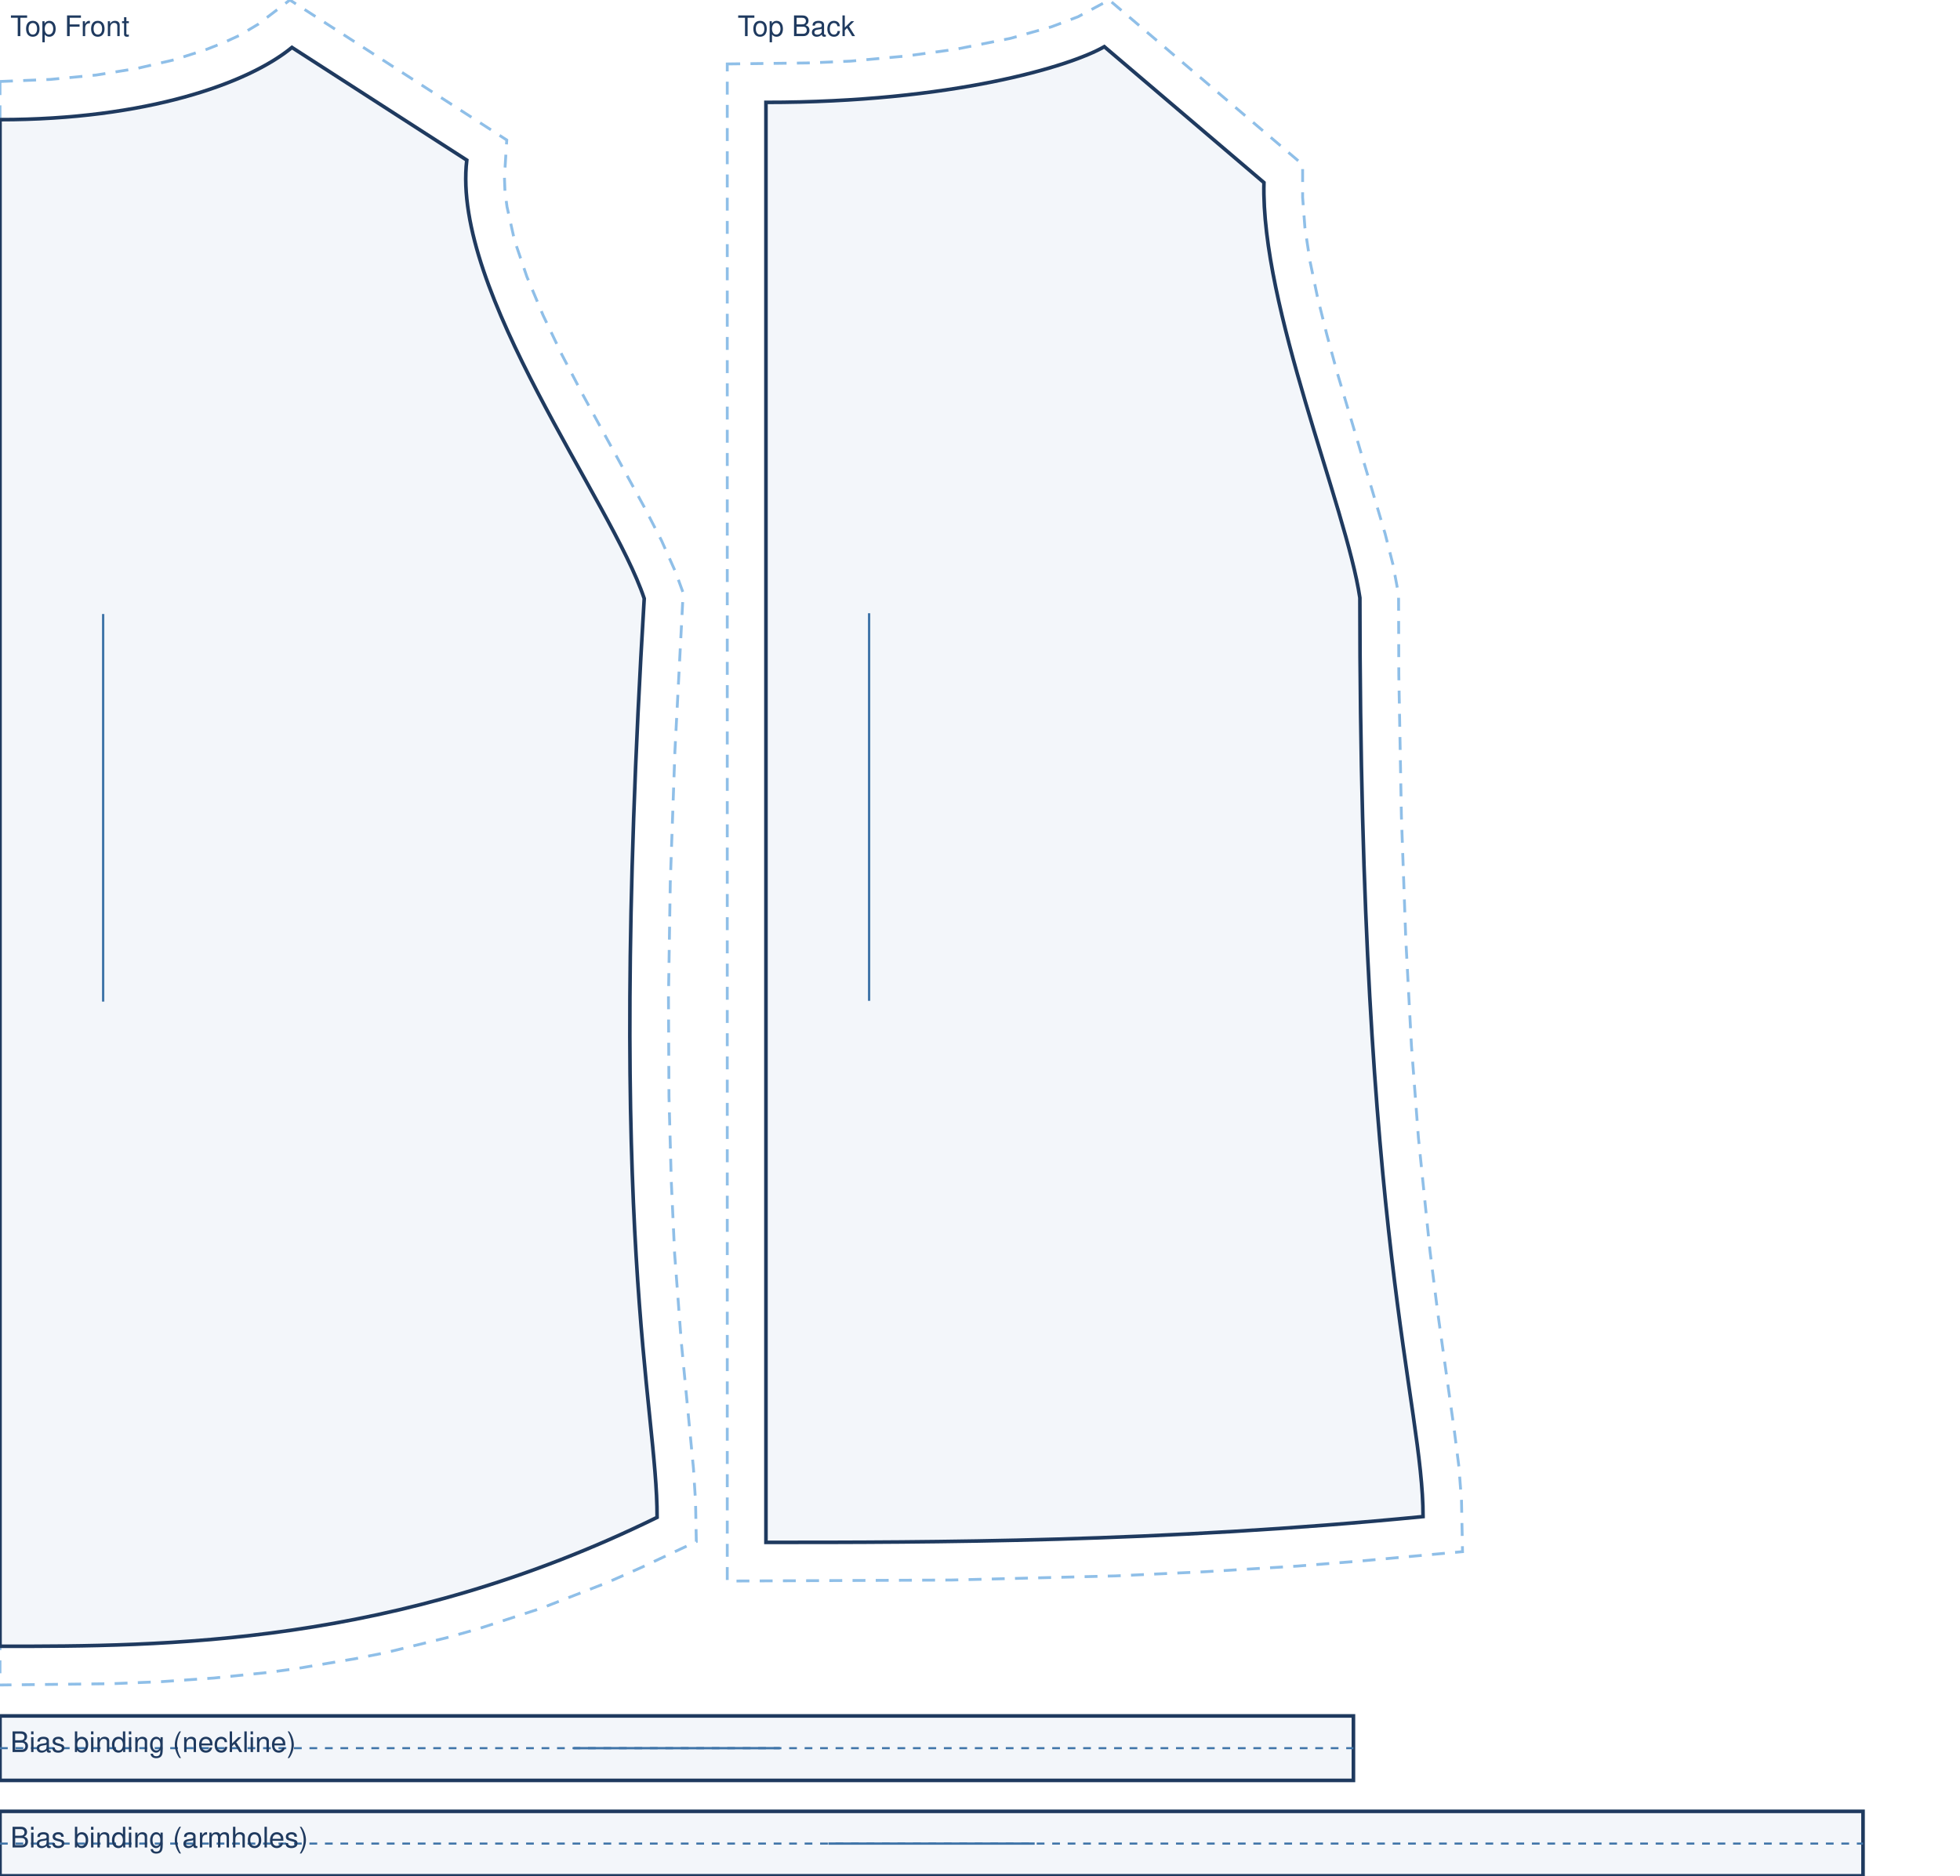
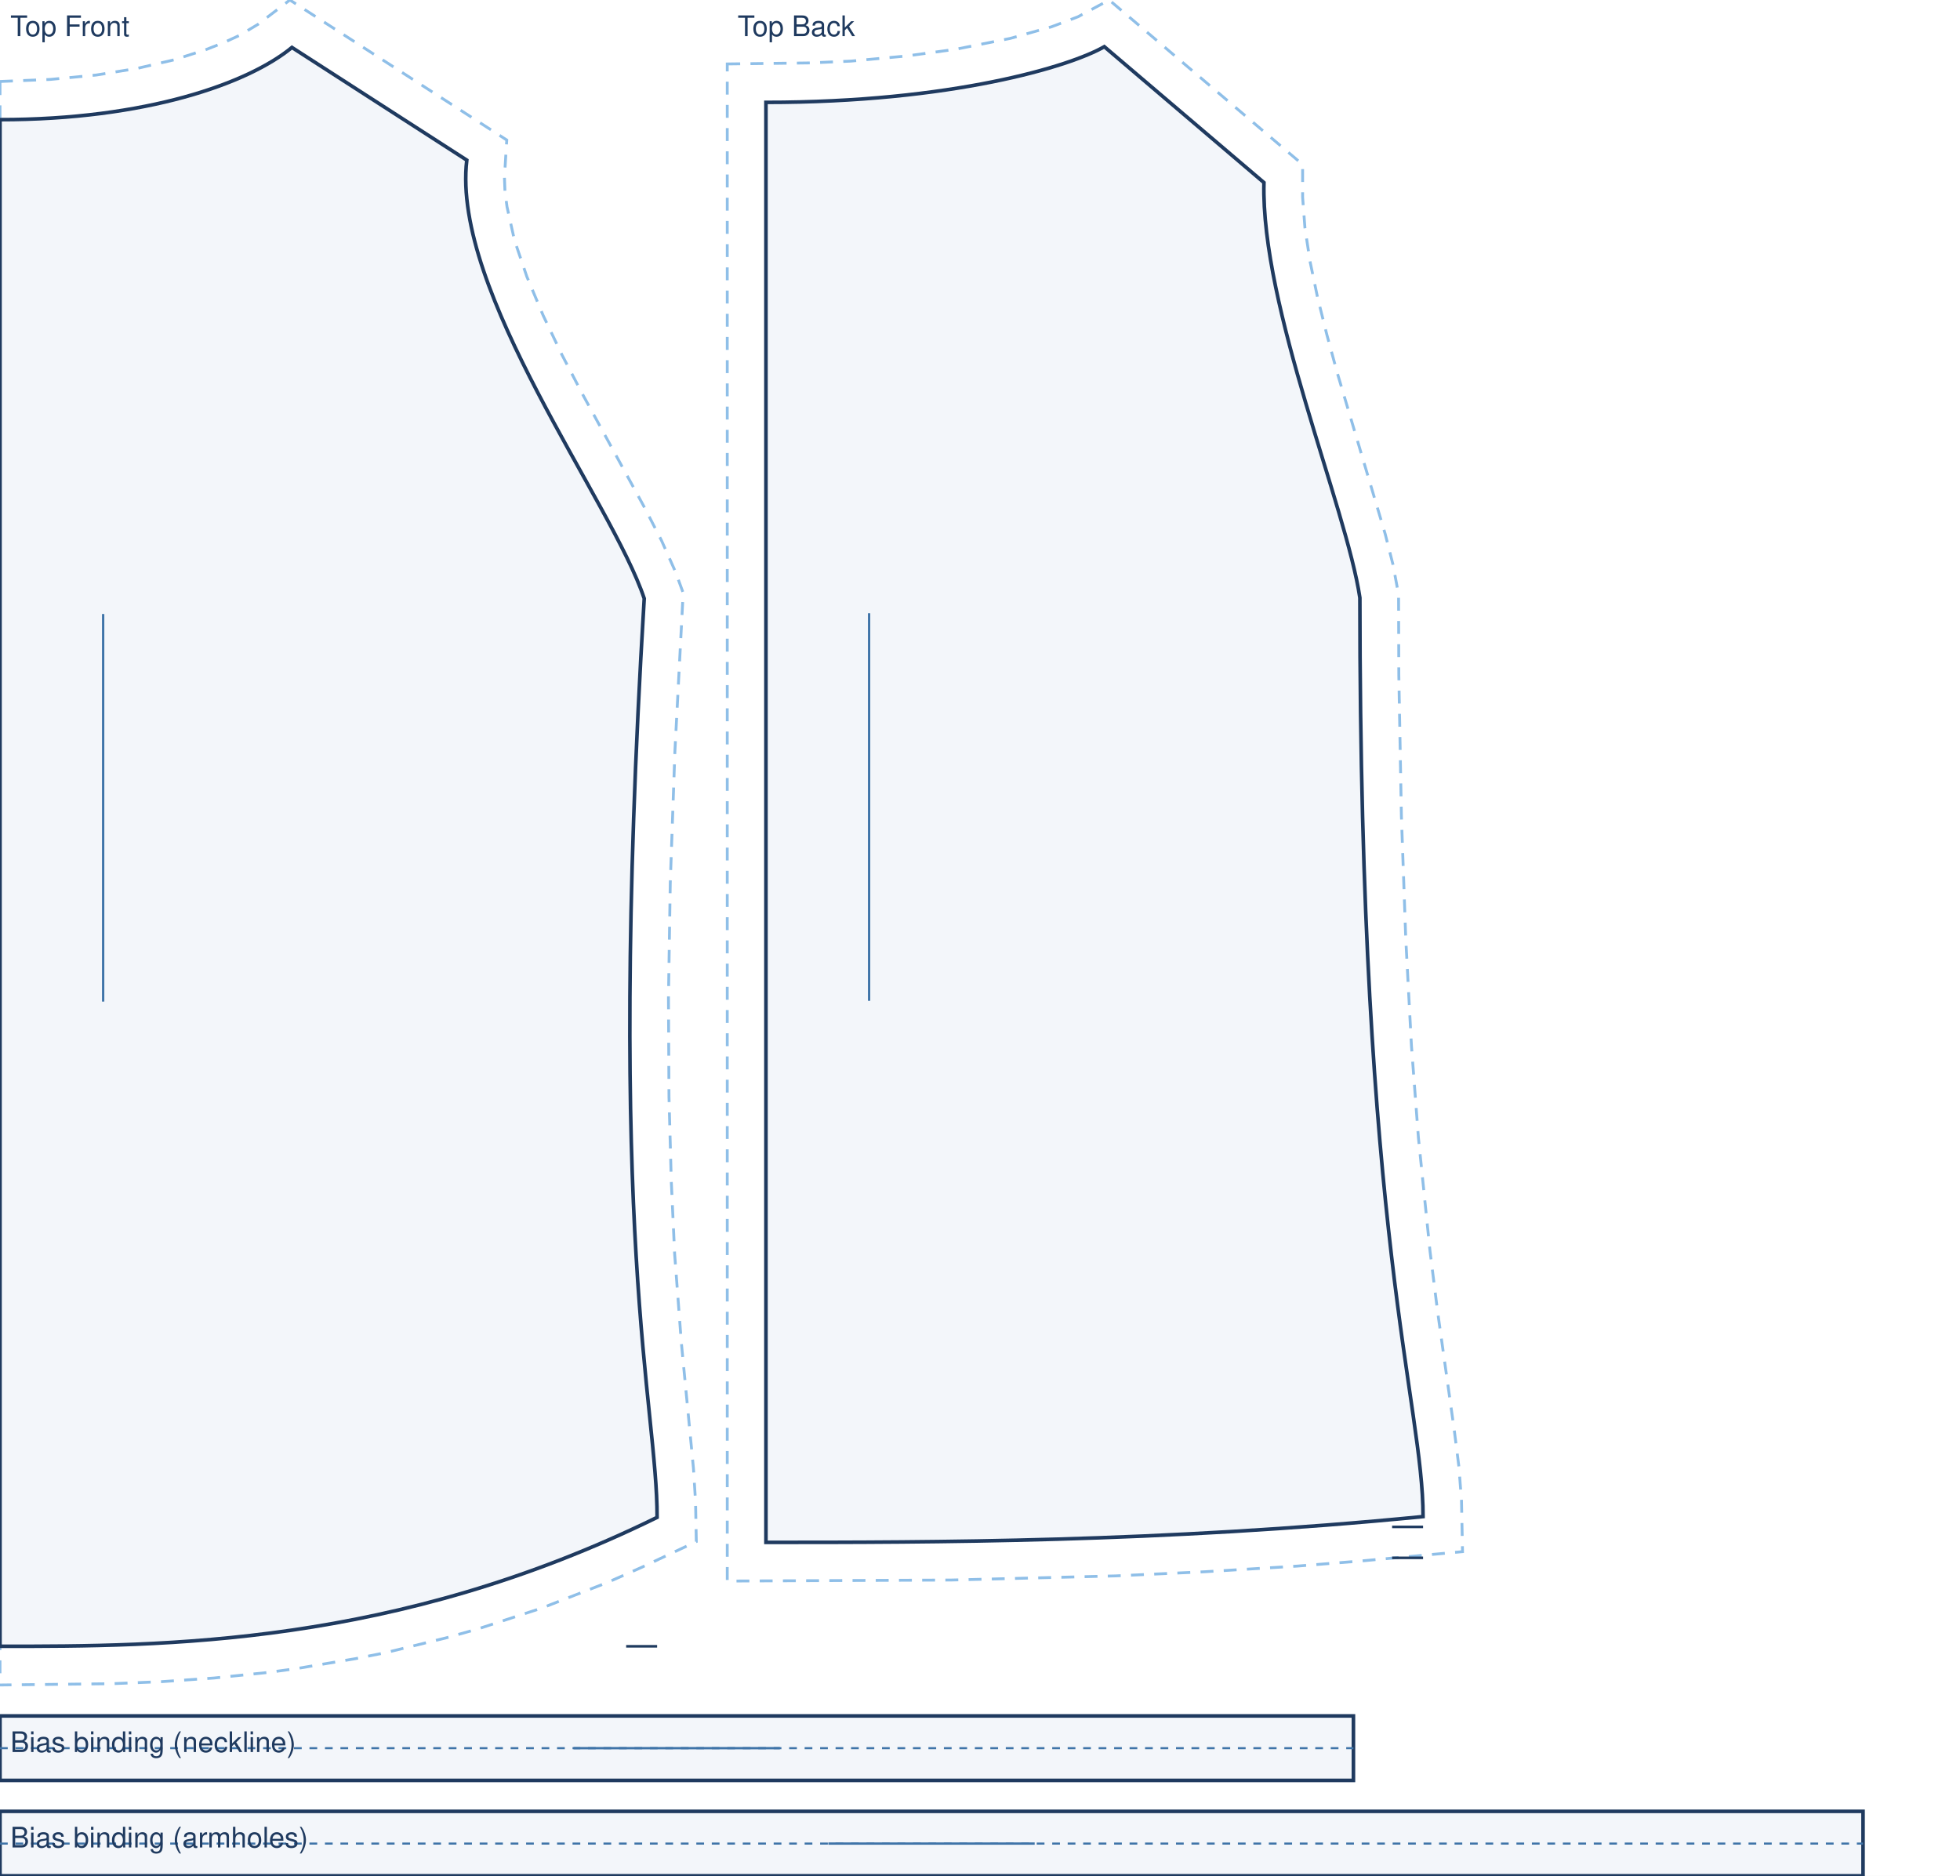
<svg xmlns="http://www.w3.org/2000/svg" viewBox="0 0 760.0 727.4" width="100%" role="img">
  <rect width="760.0" height="727.4" fill="#fff" />
  <path transform="translate(0.0 18.4)" d="M 0.0 13.2 L 19.5 12.4 L 37.3 10.7 L 53.3 8.1 L 67.5 4.8 L 79.7 0.9 L 86.8 -1.9 L 92.9 -4.7 L 100.1 -9.0 L 112.4 -18.4 L 196.5 35.9 L 195.6 50.4 L 195.8 55.8 L 196.6 61.8 L 199.5 74.8 L 204.3 88.9 L 210.6 103.9 L 217.9 119.2 L 225.9 134.5 L 249.8 178.2 L 256.5 191.2 L 261.9 203.3 L 264.9 211.5 L 261.7 272.9 L 259.9 324.0 L 259.2 368.4 L 259.4 406.9 L 260.3 439.8 L 261.6 467.9 L 264.2 502.3 L 268.9 551.1 L 269.7 563.9 L 270.0 579.4 L 248.3 589.6 L 235.4 595.3 L 210.0 605.2 L 185.2 613.3 L 173.1 616.7 L 149.4 622.5 L 137.8 624.8 L 115.2 628.6 L 104.3 630.1 L 83.0 632.3 L 62.8 633.7 L 43.5 634.5 L 0.0 635.0 Z" fill="none" stroke="#8fbfe8" stroke-width="1.1" stroke-dasharray="5 4" />
  <path transform="translate(0.0 18.4)" d="M 0.0 28.0 C 56.6 28.0 96.2 14.0 113.2 0.0 L 181.0 43.7 C 175.0 94.7 237.4 176.3 249.8 213.7 C 234.8 463.0 254.8 526.0 254.8 570.0 C 152.9 620.0 63.7 620.0 0.0 620.0 L 0.0 28.0 Z" fill="rgba(63,116,168,.06)" stroke="#1f3a5f" stroke-width="1.4" />
+   <path transform="translate(0.0 18.4)" d="M 254.8 620.0 L 242.8 620.0" fill="none" stroke="#1f3a5f" stroke-width="1.0" />
  <line transform="translate(0.0 18.4)" x1="40.0" y1="219.7" x2="40.0" y2="370.0" stroke="#3f74a8" stroke-width="0.9" />
  <text transform="translate(0.0 18.4)" x="4.0" y="-4.4" font-family="Helvetica,Arial,sans-serif" font-size="11" fill="#1f3a5f">Top Front</text>
  <path transform="translate(297.0 18.1)" d="M -15.0 6.7 L 17.0 6.3 L 32.9 5.6 L 54.6 3.6 L 73.6 1.0 L 94.7 -3.2 L 110.7 -7.7 L 121.0 -11.6 L 133.1 -18.1 L 208.1 45.7 L 208.1 58.4 L 209.0 70.3 L 211.0 83.4 L 213.9 97.3 L 217.5 111.7 L 221.5 126.4 L 240.1 188.9 L 243.1 200.7 L 245.3 212.4 L 245.4 243.8 L 246.4 298.4 L 248.1 346.1 L 250.3 387.5 L 253.0 423.1 L 257.5 467.1 L 260.5 491.0 L 266.9 536.5 L 268.7 550.7 L 269.7 563.8 L 270.1 583.6 L 230.9 587.2 L 206.0 589.2 L 170.0 591.4 L 135.5 593.0 L 71.9 594.6 L -15.0 595.0 Z" fill="none" stroke="#8fbfe8" stroke-width="1.1" stroke-dasharray="5 4" />
  <path transform="translate(297.0 18.1)" d="M 0.0 21.6 C 72.2 21.6 118.1 7.6 131.2 0.0 L 193.1 52.7 C 191.9 101.0 225.0 178.3 230.3 213.7 C 230.3 463.0 254.8 526.0 254.8 570.0 C 152.9 580.0 63.7 580.0 0.0 580.0 L 0.0 21.6 Z" fill="rgba(63,116,168,.06)" stroke="#1f3a5f" stroke-width="1.4" />
+   <path transform="translate(297.0 18.1)" d="M 254.8 574.0 L 242.8 574.0 M 254.8 586.0 L 242.8 586.0" fill="none" stroke="#1f3a5f" stroke-width="1.0" />
  <line transform="translate(297.0 18.1)" x1="40.0" y1="219.7" x2="40.0" y2="370.0" stroke="#3f74a8" stroke-width="0.9" />
  <text transform="translate(297.0 18.1)" x="-11.0" y="-4.1" font-family="Helvetica,Arial,sans-serif" font-size="11" fill="#1f3a5f">Top Back</text>
  <path transform="translate(0.0 665.4)" d="M 0.0 0.0 L 524.8 0.0 L 524.8 25.0 L 0.0 25.0 Z" fill="rgba(63,116,168,.06)" stroke="#1f3a5f" stroke-width="1.4" />
  <path transform="translate(0.0 665.4)" d="M 0.0 12.5 L 524.8 12.5" fill="none" stroke="#3f74a8" stroke-width="0.8" stroke-dasharray="3 3" />
  <line transform="translate(0.0 665.4)" x1="222.4" y1="12.5" x2="302.4" y2="12.5" stroke="#3f74a8" stroke-width="0.9" />
  <text transform="translate(0.0 665.4)" x="4.0" y="14.0" font-family="Helvetica,Arial,sans-serif" font-size="11" fill="#1f3a5f">Bias binding (neckline)</text>
  <path transform="translate(0.0 702.4)" d="M 0.0 0.0 L 722.4 0.0 L 722.4 25.0 L 0.0 25.0 Z" fill="rgba(63,116,168,.06)" stroke="#1f3a5f" stroke-width="1.4" />
  <path transform="translate(0.0 702.4)" d="M 0.0 12.5 L 722.4 12.5" fill="none" stroke="#3f74a8" stroke-width="0.8" stroke-dasharray="3 3" />
  <line transform="translate(0.0 702.4)" x1="321.2" y1="12.5" x2="401.2" y2="12.5" stroke="#3f74a8" stroke-width="0.9" />
  <text transform="translate(0.0 702.4)" x="4.0" y="14.0" font-family="Helvetica,Arial,sans-serif" font-size="11" fill="#1f3a5f">Bias binding (armholes)</text>
</svg>
